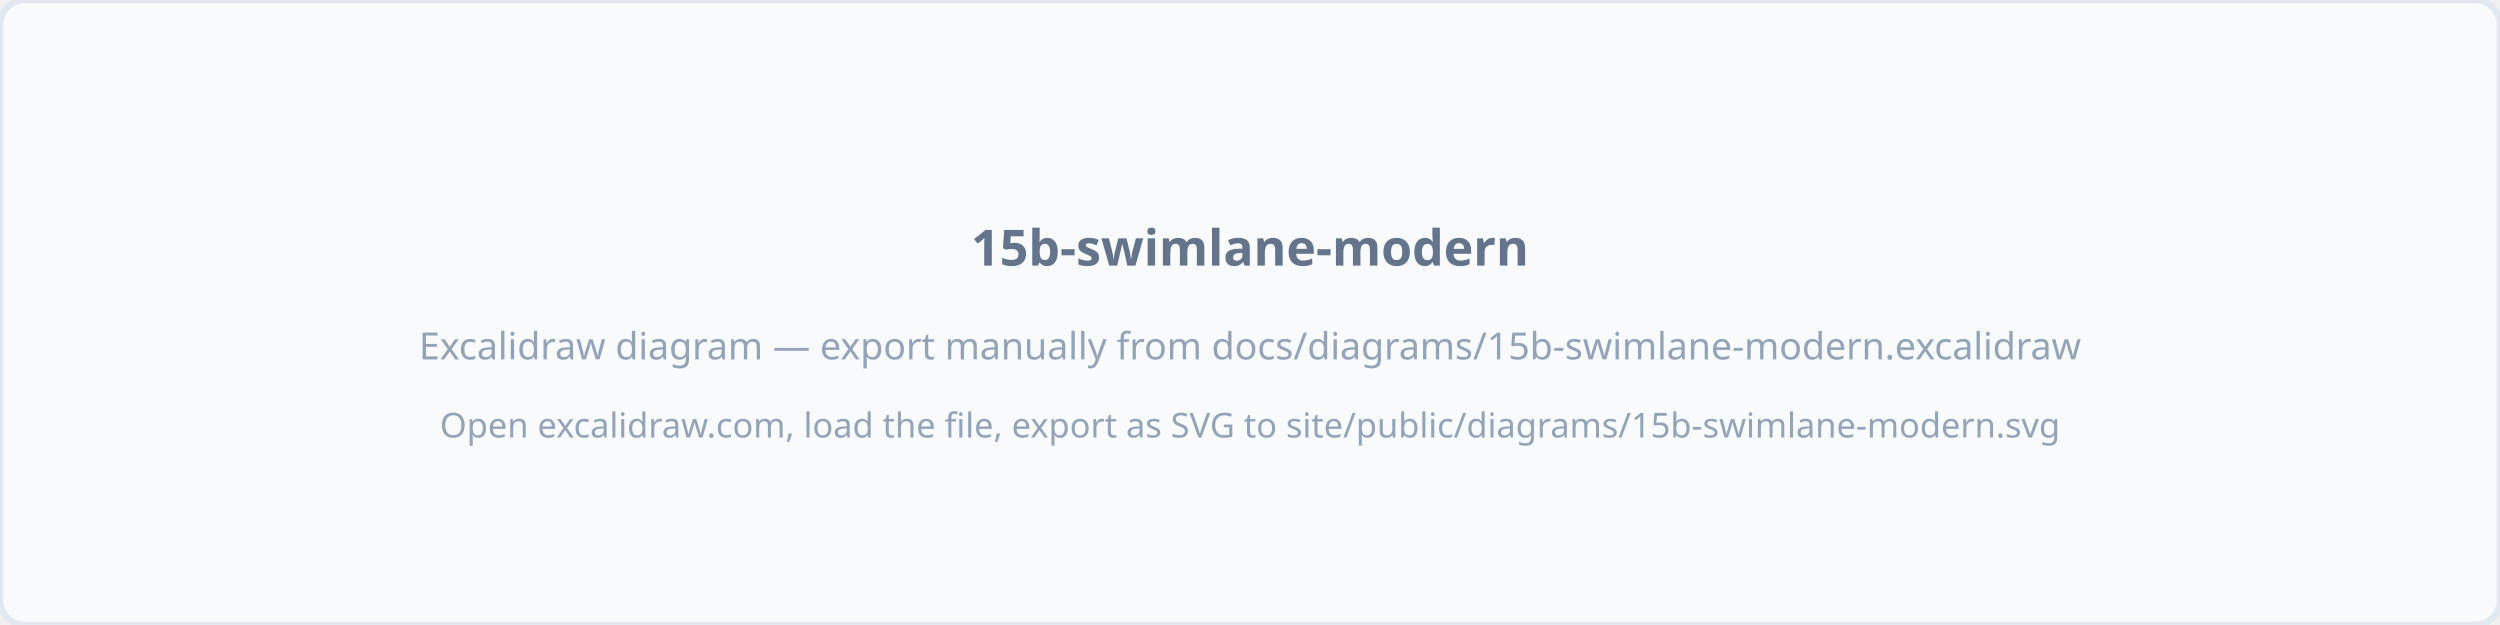
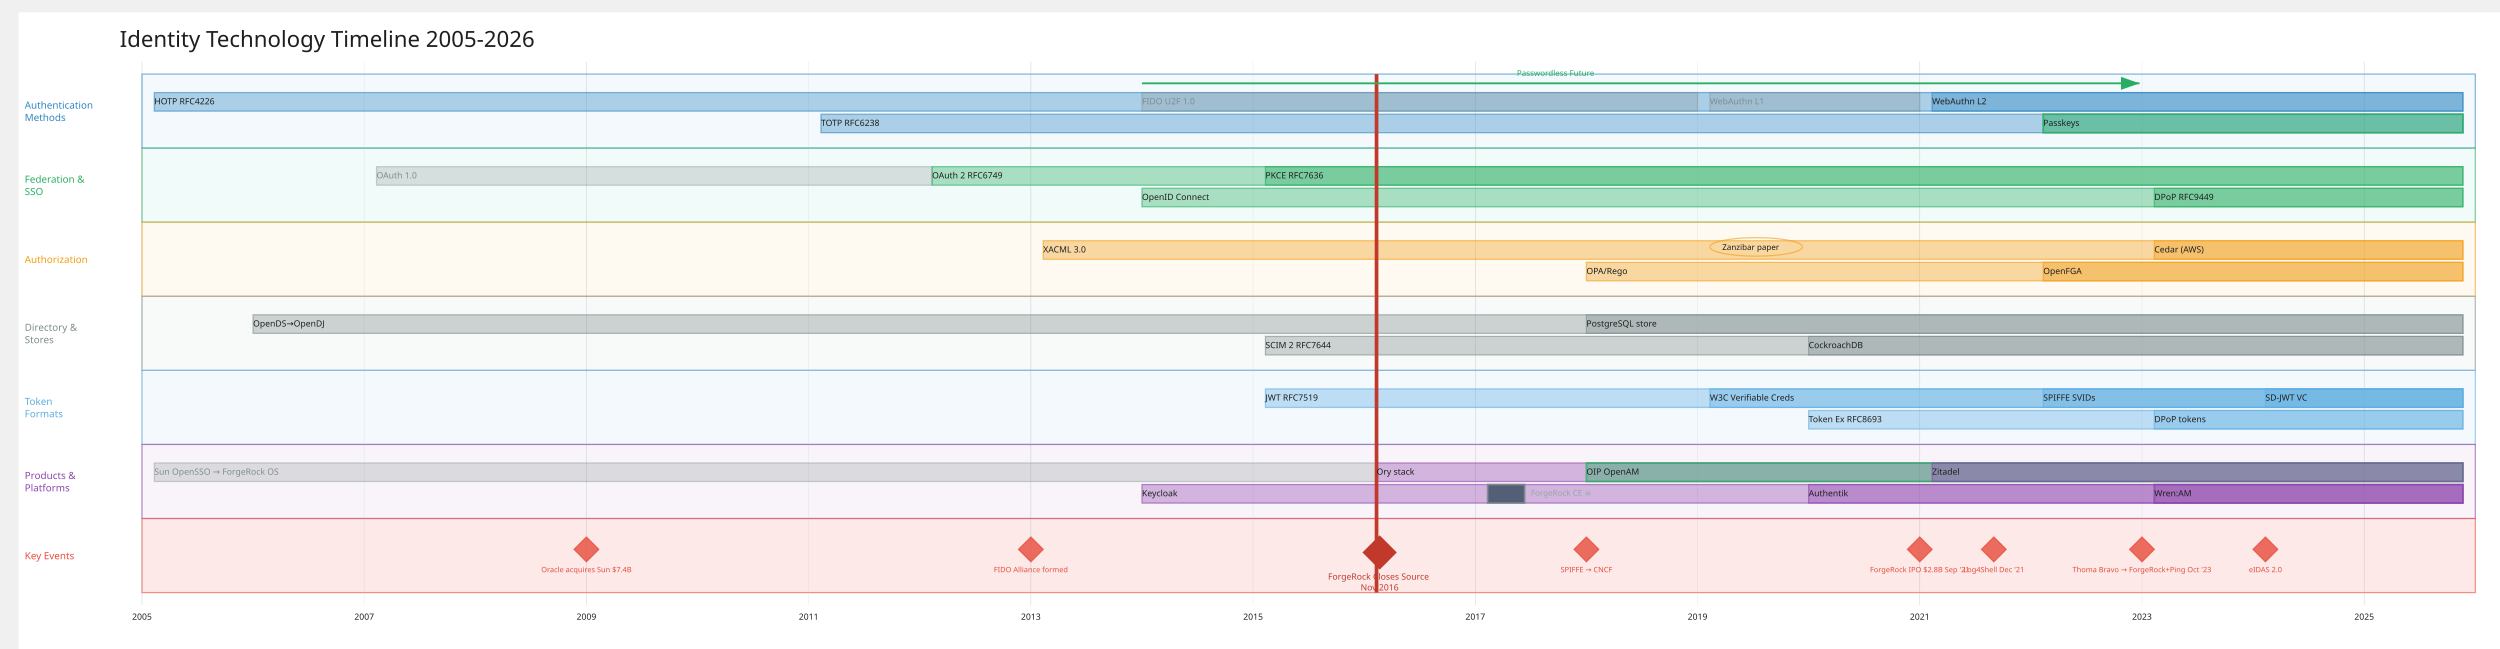
- <svg xmlns="http://www.w3.org/2000/svg" width="800" height="200" viewBox="0 0 800 200">
-   <rect width="800" height="200" fill="#f8fafc" stroke="#e2e8f0" stroke-width="2" rx="8" />
-   <text x="400" y="85" font-family="system-ui, sans-serif" font-size="16" fill="#64748b" text-anchor="middle" font-weight="600">15b-swimlane-modern</text>
-   <text x="400" y="115" font-family="system-ui, sans-serif" font-size="12" fill="#94a3b8" text-anchor="middle">Excalidraw diagram — export manually from docs/diagrams/15b-swimlane-modern.excalidraw</text>
-   <text x="400" y="140" font-family="system-ui, sans-serif" font-size="11" fill="#94a3b8" text-anchor="middle">Open excalidraw.com, load the file, export as SVG to site/public/diagrams/15b-swimlane-modern.svg</text>
+ <svg xmlns="http://www.w3.org/2000/svg" viewBox="-30.00 -20.00 4050.00 1050.00" width="4050" height="1050">
+   <rect width="100%" height="100%" fill="#ffffff" />
+   <defs>
+     <marker id="arrow-end-0" markerWidth="10" markerHeight="7" refX="10" refY="3.5" orient="auto">
+       <polygon points="0 0, 10 3.5, 0 7" fill="rgba(39,174,96,1.00)" />
+     </marker>
+   </defs>
+   <rect x="200" y="100" width="3780" height="120" rx="0" fill="rgba(235,245,251,0.60)" stroke="rgba(46,134,193,0.60)" stroke-width="2" />
+   <rect x="200" y="220" width="3780" height="120" rx="0" fill="rgba(232,248,245,0.60)" stroke="rgba(39,174,96,0.60)" stroke-width="2" />
+   <rect x="200" y="340" width="3780" height="120" rx="0" fill="rgba(254,245,231,0.60)" stroke="rgba(243,156,18,0.60)" stroke-width="2" />
+   <rect x="200" y="460" width="3780" height="120" rx="0" fill="rgba(244,246,246,0.60)" stroke="rgba(127,140,141,0.60)" stroke-width="2" />
+   <rect x="200" y="580" width="3780" height="120" rx="0" fill="rgba(235,245,251,0.60)" stroke="rgba(93,173,226,0.60)" stroke-width="2" />
+   <rect x="200" y="700" width="3780" height="120" rx="0" fill="rgba(244,236,247,0.60)" stroke="rgba(142,68,173,0.60)" stroke-width="2" />
+   <rect x="200" y="820" width="3780" height="120" rx="0" fill="rgba(250,219,216,0.60)" stroke="rgba(231,76,60,0.60)" stroke-width="2" />
+   <line x1="200.00" y1="80.00" x2="200.00" y2="960.00" stroke="rgba(149,165,166,0.40)" stroke-width="1" />
+   <line x1="560.00" y1="80.00" x2="560.00" y2="960.00" stroke="rgba(189,195,199,0.30)" stroke-width="1" />
+   <line x1="920.00" y1="80.00" x2="920.00" y2="960.00" stroke="rgba(149,165,166,0.40)" stroke-width="1" />
+   <line x1="1280.00" y1="80.00" x2="1280.00" y2="960.00" stroke="rgba(189,195,199,0.30)" stroke-width="1" />
+   <line x1="1640.00" y1="80.00" x2="1640.00" y2="960.00" stroke="rgba(149,165,166,0.40)" stroke-width="1" />
+   <line x1="2000.00" y1="80.00" x2="2000.00" y2="960.00" stroke="rgba(189,195,199,0.30)" stroke-width="1" />
+   <line x1="2360.00" y1="80.00" x2="2360.00" y2="960.00" stroke="rgba(149,165,166,0.40)" stroke-width="1" />
+   <line x1="2720.00" y1="80.00" x2="2720.00" y2="960.00" stroke="rgba(189,195,199,0.30)" stroke-width="1" />
+   <line x1="3080.00" y1="80.00" x2="3080.00" y2="960.00" stroke="rgba(149,165,166,0.40)" stroke-width="1" />
+   <line x1="3440.00" y1="80.00" x2="3440.00" y2="960.00" stroke="rgba(189,195,199,0.30)" stroke-width="1" />
+   <line x1="3800.00" y1="80.00" x2="3800.00" y2="960.00" stroke="rgba(149,165,166,0.40)" stroke-width="1" />
+   <rect x="220" y="130" width="3740" height="30" rx="0" fill="rgba(46,134,193,0.36)" stroke="rgba(46,134,193,0.60)" stroke-width="2" />
+   <rect x="1300" y="165" width="2660" height="30" rx="0" fill="rgba(46,134,193,0.36)" stroke="rgba(46,134,193,0.60)" stroke-width="2" />
+   <rect x="1820" y="130" width="900" height="30" rx="0" fill="rgba(127,140,141,0.24)" stroke="rgba(127,140,141,0.40)" stroke-width="2" />
+   <rect x="2740" y="130" width="340" height="30" rx="0" fill="rgba(127,140,141,0.24)" stroke="rgba(127,140,141,0.40)" stroke-width="2" />
+   <rect x="3100" y="130" width="860" height="30" rx="0" fill="rgba(46,134,193,0.36)" stroke="rgba(46,134,193,0.60)" stroke-width="2" />
+   <rect x="3280" y="165" width="680" height="30" rx="0" fill="rgba(39,174,96,0.48)" stroke="rgba(39,174,96,0.80)" stroke-width="3" />
+   <rect x="580" y="250" width="900" height="30" rx="0" fill="rgba(127,140,141,0.24)" stroke="rgba(127,140,141,0.40)" stroke-width="2" />
+   <rect x="1480" y="250" width="2480" height="30" rx="0" fill="rgba(39,174,96,0.36)" stroke="rgba(39,174,96,0.60)" stroke-width="2" />
+   <rect x="1820" y="285" width="2140" height="30" rx="0" fill="rgba(39,174,96,0.36)" stroke="rgba(39,174,96,0.60)" stroke-width="2" />
+   <rect x="2020" y="250" width="1940" height="30" rx="0" fill="rgba(39,174,96,0.36)" stroke="rgba(39,174,96,0.60)" stroke-width="2" />
+   <rect x="3460" y="285" width="500" height="30" rx="0" fill="rgba(39,174,96,0.36)" stroke="rgba(39,174,96,0.60)" stroke-width="2" />
+   <rect x="1660" y="370" width="2300" height="30" rx="0" fill="rgba(243,156,18,0.36)" stroke="rgba(243,156,18,0.60)" stroke-width="2" />
+   <rect x="2540" y="405" width="1420" height="30" rx="0" fill="rgba(243,156,18,0.36)" stroke="rgba(243,156,18,0.60)" stroke-width="2" />
+   <ellipse cx="2815.00" cy="380.00" rx="75.00" ry="15.00" fill="none" stroke="rgba(243,156,18,0.60)" stroke-width="2" />
+   <rect x="3280" y="405" width="680" height="30" rx="0" fill="rgba(243,156,18,0.36)" stroke="rgba(243,156,18,0.60)" stroke-width="2" />
+   <rect x="3460" y="370" width="500" height="30" rx="0" fill="rgba(243,156,18,0.36)" stroke="rgba(243,156,18,0.60)" stroke-width="2" />
+   <rect x="380" y="490" width="3580" height="30" rx="0" fill="rgba(127,140,141,0.36)" stroke="rgba(127,140,141,0.60)" stroke-width="2" />
+   <rect x="2020" y="525" width="1940" height="30" rx="0" fill="rgba(127,140,141,0.36)" stroke="rgba(127,140,141,0.60)" stroke-width="2" />
+   <rect x="2540" y="490" width="1420" height="30" rx="0" fill="rgba(127,140,141,0.36)" stroke="rgba(127,140,141,0.60)" stroke-width="2" />
+   <rect x="2900" y="525" width="1060" height="30" rx="0" fill="rgba(127,140,141,0.36)" stroke="rgba(127,140,141,0.60)" stroke-width="2" />
+   <rect x="2020" y="610" width="1940" height="30" rx="0" fill="rgba(93,173,226,0.36)" stroke="rgba(93,173,226,0.60)" stroke-width="2" />
+   <rect x="2900" y="645" width="1060" height="30" rx="0" fill="rgba(93,173,226,0.36)" stroke="rgba(93,173,226,0.60)" stroke-width="2" />
+   <rect x="3280" y="610" width="680" height="30" rx="0" fill="rgba(93,173,226,0.36)" stroke="rgba(93,173,226,0.60)" stroke-width="2" />
+   <rect x="3460" y="645" width="500" height="30" rx="0" fill="rgba(93,173,226,0.36)" stroke="rgba(93,173,226,0.60)" stroke-width="2" />
+   <rect x="3640" y="610" width="320" height="30" rx="0" fill="rgba(93,173,226,0.36)" stroke="rgba(93,173,226,0.60)" stroke-width="2" />
+   <rect x="2740" y="610" width="1220" height="30" rx="0" fill="rgba(93,173,226,0.36)" stroke="rgba(93,173,226,0.60)" stroke-width="2" />
+   <rect x="220" y="730" width="1980" height="30" rx="0" fill="rgba(127,140,141,0.24)" stroke="rgba(127,140,141,0.40)" stroke-width="2" />
+   <rect x="1820" y="765" width="2140" height="30" rx="0" fill="rgba(142,68,173,0.36)" stroke="rgba(142,68,173,0.60)" stroke-width="2" />
+   <rect x="2200" y="730" width="1760" height="30" rx="0" fill="rgba(142,68,173,0.36)" stroke="rgba(142,68,173,0.60)" stroke-width="2" />
+   <rect x="2380" y="765" width="60" height="30" rx="0" fill="rgba(52,73,94,0.80)" stroke="rgba(127,140,141,0.80)" stroke-width="3" />
+   <rect x="2540" y="730" width="1420" height="30" rx="0" fill="rgba(39,174,96,0.42)" stroke="rgba(39,174,96,0.70)" stroke-width="3" />
+   <rect x="2900" y="765" width="1060" height="30" rx="0" fill="rgba(142,68,173,0.36)" stroke="rgba(142,68,173,0.60)" stroke-width="2" />
+   <rect x="3100" y="730" width="860" height="30" rx="0" fill="rgba(142,68,173,0.36)" stroke="rgba(142,68,173,0.60)" stroke-width="2" />
+   <rect x="3460" y="765" width="500" height="30" rx="0" fill="rgba(142,68,173,0.42)" stroke="rgba(142,68,173,0.70)" stroke-width="3" />
+   <polygon points="920.00,850.00 940.00,870.00 920.00,890.00 900.00,870.00" fill="rgba(231,76,60,0.80)" stroke="rgba(231,76,60,0.80)" stroke-width="2" />
+   <polygon points="1640.00,850.00 1660.00,870.00 1640.00,890.00 1620.00,870.00" fill="rgba(231,76,60,0.80)" stroke="rgba(231,76,60,0.80)" stroke-width="2" />
+   <line x1="2200.00" y1="100.00" x2="2200.00" y2="940.00" stroke="rgba(192,57,43,1.00)" stroke-width="6" />
+   <polygon points="2205.00,850.00 2230.00,875.00 2205.00,900.00 2180.00,875.00" fill="rgba(192,57,43,1.00)" stroke="rgba(192,57,43,1.00)" stroke-width="4" />
+   <polygon points="2540.00,850.00 2560.00,870.00 2540.00,890.00 2520.00,870.00" fill="rgba(231,76,60,0.80)" stroke="rgba(231,76,60,0.80)" stroke-width="2" />
+   <polygon points="3080.00,850.00 3100.00,870.00 3080.00,890.00 3060.00,870.00" fill="rgba(231,76,60,0.80)" stroke="rgba(231,76,60,0.80)" stroke-width="2" />
+   <polygon points="3200.00,850.00 3220.00,870.00 3200.00,890.00 3180.00,870.00" fill="rgba(231,76,60,0.80)" stroke="rgba(231,76,60,0.80)" stroke-width="2" />
+   <polygon points="3440.00,850.00 3460.00,870.00 3440.00,890.00 3420.00,870.00" fill="rgba(231,76,60,0.80)" stroke="rgba(231,76,60,0.80)" stroke-width="2" />
+   <polygon points="3640.00,850.00 3660.00,870.00 3640.00,890.00 3620.00,870.00" fill="rgba(231,76,60,0.80)" stroke="rgba(231,76,60,0.80)" stroke-width="2" />
+   <line x1="1820.00" y1="115.00" x2="3436.00" y2="115.00" stroke="rgba(39,174,96,1.00)" stroke-width="3" marker-end="url(#arrow-end-0)" />
+   <text font-family="sans-serif" font-size="36" fill="rgba(30,30,30,1.00)" text-anchor="middle">
+     <tspan x="500.00" y="56.00">Identity Technology Timeline 2005-2026</tspan>
+   </text>
+   <text font-family="sans-serif" font-size="16" fill="rgba(46,134,193,1.00)" text-anchor="start">
+     <tspan x="10.00" y="156.00">Authentication</tspan>
+     <tspan x="10.00" y="176.00">Methods</tspan>
+   </text>
+   <text font-family="sans-serif" font-size="16" fill="rgba(39,174,96,1.00)" text-anchor="start">
+     <tspan x="10.00" y="276.00">Federation &amp;</tspan>
+     <tspan x="10.00" y="296.00">SSO</tspan>
+   </text>
+   <text font-family="sans-serif" font-size="16" fill="rgba(243,156,18,1.00)" text-anchor="start">
+     <tspan x="10.00" y="406.00">Authorization</tspan>
+   </text>
+   <text font-family="sans-serif" font-size="16" fill="rgba(127,140,141,1.00)" text-anchor="start">
+     <tspan x="10.00" y="516.00">Directory &amp;</tspan>
+     <tspan x="10.00" y="536.00">Stores</tspan>
+   </text>
+   <text font-family="sans-serif" font-size="16" fill="rgba(93,173,226,1.00)" text-anchor="start">
+     <tspan x="10.00" y="636.00">Token</tspan>
+     <tspan x="10.00" y="656.00">Formats</tspan>
+   </text>
+   <text font-family="sans-serif" font-size="16" fill="rgba(142,68,173,1.00)" text-anchor="start">
+     <tspan x="10.00" y="756.00">Products &amp;</tspan>
+     <tspan x="10.00" y="776.00">Platforms</tspan>
+   </text>
+   <text font-family="sans-serif" font-size="16" fill="rgba(231,76,60,1.00)" text-anchor="start">
+     <tspan x="10.00" y="886.00">Key Events</tspan>
+   </text>
+   <text font-family="sans-serif" font-size="14" fill="rgba(30,30,30,1.00)" text-anchor="middle">
+     <tspan x="200.00" y="984.00">2005</tspan>
+   </text>
+   <text font-family="sans-serif" font-size="14" fill="rgba(30,30,30,1.00)" text-anchor="middle">
+     <tspan x="560.00" y="984.00">2007</tspan>
+   </text>
+   <text font-family="sans-serif" font-size="14" fill="rgba(30,30,30,1.00)" text-anchor="middle">
+     <tspan x="920.00" y="984.00">2009</tspan>
+   </text>
+   <text font-family="sans-serif" font-size="14" fill="rgba(30,30,30,1.00)" text-anchor="middle">
+     <tspan x="1280.00" y="984.00">2011</tspan>
+   </text>
+   <text font-family="sans-serif" font-size="14" fill="rgba(30,30,30,1.00)" text-anchor="middle">
+     <tspan x="1640.00" y="984.00">2013</tspan>
+   </text>
+   <text font-family="sans-serif" font-size="14" fill="rgba(30,30,30,1.00)" text-anchor="middle">
+     <tspan x="2000.00" y="984.00">2015</tspan>
+   </text>
+   <text font-family="sans-serif" font-size="14" fill="rgba(30,30,30,1.00)" text-anchor="middle">
+     <tspan x="2360.00" y="984.00">2017</tspan>
+   </text>
+   <text font-family="sans-serif" font-size="14" fill="rgba(30,30,30,1.00)" text-anchor="middle">
+     <tspan x="2720.00" y="984.00">2019</tspan>
+   </text>
+   <text font-family="sans-serif" font-size="14" fill="rgba(30,30,30,1.00)" text-anchor="middle">
+     <tspan x="3080.00" y="984.00">2021</tspan>
+   </text>
+   <text font-family="sans-serif" font-size="14" fill="rgba(30,30,30,1.00)" text-anchor="middle">
+     <tspan x="3440.00" y="984.00">2023</tspan>
+   </text>
+   <text font-family="sans-serif" font-size="14" fill="rgba(30,30,30,1.00)" text-anchor="middle">
+     <tspan x="3800.00" y="984.00">2025</tspan>
+   </text>
+   <text font-family="sans-serif" font-size="14" fill="rgba(30,30,30,1.00)" text-anchor="start">
+     <tspan x="220.00" y="149.00">HOTP RFC4226</tspan>
+   </text>
+   <text font-family="sans-serif" font-size="14" fill="rgba(30,30,30,1.00)" text-anchor="start">
+     <tspan x="1300.00" y="184.00">TOTP RFC6238</tspan>
+   </text>
+   <text font-family="sans-serif" font-size="14" fill="rgba(127,140,141,1.00)" text-anchor="start">
+     <tspan x="1820.00" y="149.00">FIDO U2F 1.0</tspan>
+   </text>
+   <text font-family="sans-serif" font-size="14" fill="rgba(127,140,141,1.00)" text-anchor="start">
+     <tspan x="2740.00" y="149.00">WebAuthn L1</tspan>
+   </text>
+   <text font-family="sans-serif" font-size="14" fill="rgba(30,30,30,1.00)" text-anchor="start">
+     <tspan x="3100.00" y="149.00">WebAuthn L2</tspan>
+   </text>
+   <text font-family="sans-serif" font-size="14" fill="rgba(30,30,30,1.00)" text-anchor="start">
+     <tspan x="3280.00" y="184.00">Passkeys</tspan>
+   </text>
+   <text font-family="sans-serif" font-size="13" fill="rgba(39,174,96,1.00)" text-anchor="middle">
+     <tspan x="2490.00" y="103.00">Passwordless Future</tspan>
+   </text>
+   <text font-family="sans-serif" font-size="14" fill="rgba(127,140,141,1.00)" text-anchor="start">
+     <tspan x="580.00" y="269.00">OAuth 1.0</tspan>
+   </text>
+   <text font-family="sans-serif" font-size="14" fill="rgba(30,30,30,1.00)" text-anchor="start">
+     <tspan x="1480.00" y="269.00">OAuth 2 RFC6749</tspan>
+   </text>
+   <text font-family="sans-serif" font-size="14" fill="rgba(30,30,30,1.00)" text-anchor="start">
+     <tspan x="1820.00" y="304.00">OpenID Connect</tspan>
+   </text>
+   <text font-family="sans-serif" font-size="14" fill="rgba(30,30,30,1.00)" text-anchor="start">
+     <tspan x="2020.00" y="269.00">PKCE RFC7636</tspan>
+   </text>
+   <text font-family="sans-serif" font-size="14" fill="rgba(30,30,30,1.00)" text-anchor="start">
+     <tspan x="3460.00" y="304.00">DPoP RFC9449</tspan>
+   </text>
+   <text font-family="sans-serif" font-size="14" fill="rgba(30,30,30,1.00)" text-anchor="start">
+     <tspan x="1660.00" y="389.00">XACML 3.0</tspan>
+   </text>
+   <text font-family="sans-serif" font-size="14" fill="rgba(30,30,30,1.00)" text-anchor="start">
+     <tspan x="2540.00" y="424.00">OPA/Rego</tspan>
+   </text>
+   <text font-family="sans-serif" font-size="13" fill="rgba(30,30,30,1.00)" text-anchor="start">
+     <tspan x="2760.00" y="385.00">Zanzibar paper</tspan>
+   </text>
+   <text font-family="sans-serif" font-size="14" fill="rgba(30,30,30,1.00)" text-anchor="start">
+     <tspan x="3280.00" y="424.00">OpenFGA</tspan>
+   </text>
+   <text font-family="sans-serif" font-size="14" fill="rgba(30,30,30,1.00)" text-anchor="start">
+     <tspan x="3460.00" y="389.00">Cedar (AWS)</tspan>
+   </text>
+   <text font-family="sans-serif" font-size="14" fill="rgba(30,30,30,1.00)" text-anchor="start">
+     <tspan x="380.00" y="509.00">OpenDS→OpenDJ</tspan>
+   </text>
+   <text font-family="sans-serif" font-size="14" fill="rgba(30,30,30,1.00)" text-anchor="start">
+     <tspan x="2020.00" y="544.00">SCIM 2 RFC7644</tspan>
+   </text>
+   <text font-family="sans-serif" font-size="14" fill="rgba(30,30,30,1.00)" text-anchor="start">
+     <tspan x="2540.00" y="509.00">PostgreSQL store</tspan>
+   </text>
+   <text font-family="sans-serif" font-size="14" fill="rgba(30,30,30,1.00)" text-anchor="start">
+     <tspan x="2900.00" y="544.00">CockroachDB</tspan>
+   </text>
+   <text font-family="sans-serif" font-size="14" fill="rgba(30,30,30,1.00)" text-anchor="start">
+     <tspan x="2020.00" y="629.00">JWT RFC7519</tspan>
+   </text>
+   <text font-family="sans-serif" font-size="14" fill="rgba(30,30,30,1.00)" text-anchor="start">
+     <tspan x="2900.00" y="664.00">Token Ex RFC8693</tspan>
+   </text>
+   <text font-family="sans-serif" font-size="14" fill="rgba(30,30,30,1.00)" text-anchor="start">
+     <tspan x="3280.00" y="629.00">SPIFFE SVIDs</tspan>
+   </text>
+   <text font-family="sans-serif" font-size="14" fill="rgba(30,30,30,1.00)" text-anchor="start">
+     <tspan x="3460.00" y="664.00">DPoP tokens</tspan>
+   </text>
+   <text font-family="sans-serif" font-size="14" fill="rgba(30,30,30,1.00)" text-anchor="start">
+     <tspan x="3640.00" y="629.00">SD-JWT VC</tspan>
+   </text>
+   <text font-family="sans-serif" font-size="14" fill="rgba(30,30,30,1.00)" text-anchor="start">
+     <tspan x="2740.00" y="629.00">W3C Verifiable Creds</tspan>
+   </text>
+   <text font-family="sans-serif" font-size="14" fill="rgba(127,140,141,1.00)" text-anchor="start">
+     <tspan x="220.00" y="749.00">Sun OpenSSO → ForgeRock OS</tspan>
+   </text>
+   <text font-family="sans-serif" font-size="14" fill="rgba(30,30,30,1.00)" text-anchor="start">
+     <tspan x="1820.00" y="784.00">Keycloak</tspan>
+   </text>
+   <text font-family="sans-serif" font-size="14" fill="rgba(30,30,30,1.00)" text-anchor="start">
+     <tspan x="2200.00" y="749.00">Ory stack</tspan>
+   </text>
+   <text font-family="sans-serif" font-size="13" fill="rgba(149,165,166,1.00)" text-anchor="start">
+     <tspan x="2450.00" y="783.00">ForgeRock CE ☠</tspan>
+   </text>
+   <text font-family="sans-serif" font-size="14" fill="rgba(30,30,30,1.00)" text-anchor="start">
+     <tspan x="2540.00" y="749.00">OIP OpenAM</tspan>
+   </text>
+   <text font-family="sans-serif" font-size="14" fill="rgba(30,30,30,1.00)" text-anchor="start">
+     <tspan x="2900.00" y="784.00">Authentik</tspan>
+   </text>
+   <text font-family="sans-serif" font-size="14" fill="rgba(30,30,30,1.00)" text-anchor="start">
+     <tspan x="3100.00" y="749.00">Zitadel</tspan>
+   </text>
+   <text font-family="sans-serif" font-size="14" fill="rgba(30,30,30,1.00)" text-anchor="start">
+     <tspan x="3460.00" y="784.00">Wren:AM</tspan>
+   </text>
+   <text font-family="sans-serif" font-size="12" fill="rgba(231,76,60,1.00)" text-anchor="middle">
+     <tspan x="920.00" y="907.00">Oracle acquires Sun $7.4B</tspan>
+   </text>
+   <text font-family="sans-serif" font-size="12" fill="rgba(231,76,60,1.00)" text-anchor="middle">
+     <tspan x="1640.00" y="907.00">FIDO Alliance formed</tspan>
+   </text>
+   <text font-family="sans-serif" font-size="14" fill="rgba(192,57,43,1.00)" text-anchor="middle">
+     <tspan x="2205.00" y="919.00">ForgeRock Closes Source</tspan>
+     <tspan x="2205.00" y="936.50">Nov 2016</tspan>
+   </text>
+   <text font-family="sans-serif" font-size="12" fill="rgba(231,76,60,1.00)" text-anchor="middle">
+     <tspan x="2540.00" y="907.00">SPIFFE → CNCF</tspan>
+   </text>
+   <text font-family="sans-serif" font-size="12" fill="rgba(231,76,60,1.00)" text-anchor="middle">
+     <tspan x="3080.00" y="907.00">ForgeRock IPO $2.8B Sep '21</tspan>
+   </text>
+   <text font-family="sans-serif" font-size="12" fill="rgba(231,76,60,1.00)" text-anchor="middle">
+     <tspan x="3200.00" y="907.00">Log4Shell Dec '21</tspan>
+   </text>
+   <text font-family="sans-serif" font-size="12" fill="rgba(231,76,60,1.00)" text-anchor="middle">
+     <tspan x="3440.00" y="907.00">Thoma Bravo → ForgeRock+Ping Oct '23</tspan>
+   </text>
+   <text font-family="sans-serif" font-size="12" fill="rgba(231,76,60,1.00)" text-anchor="middle">
+     <tspan x="3640.00" y="907.00">eIDAS 2.0</tspan>
+   </text>
</svg>
